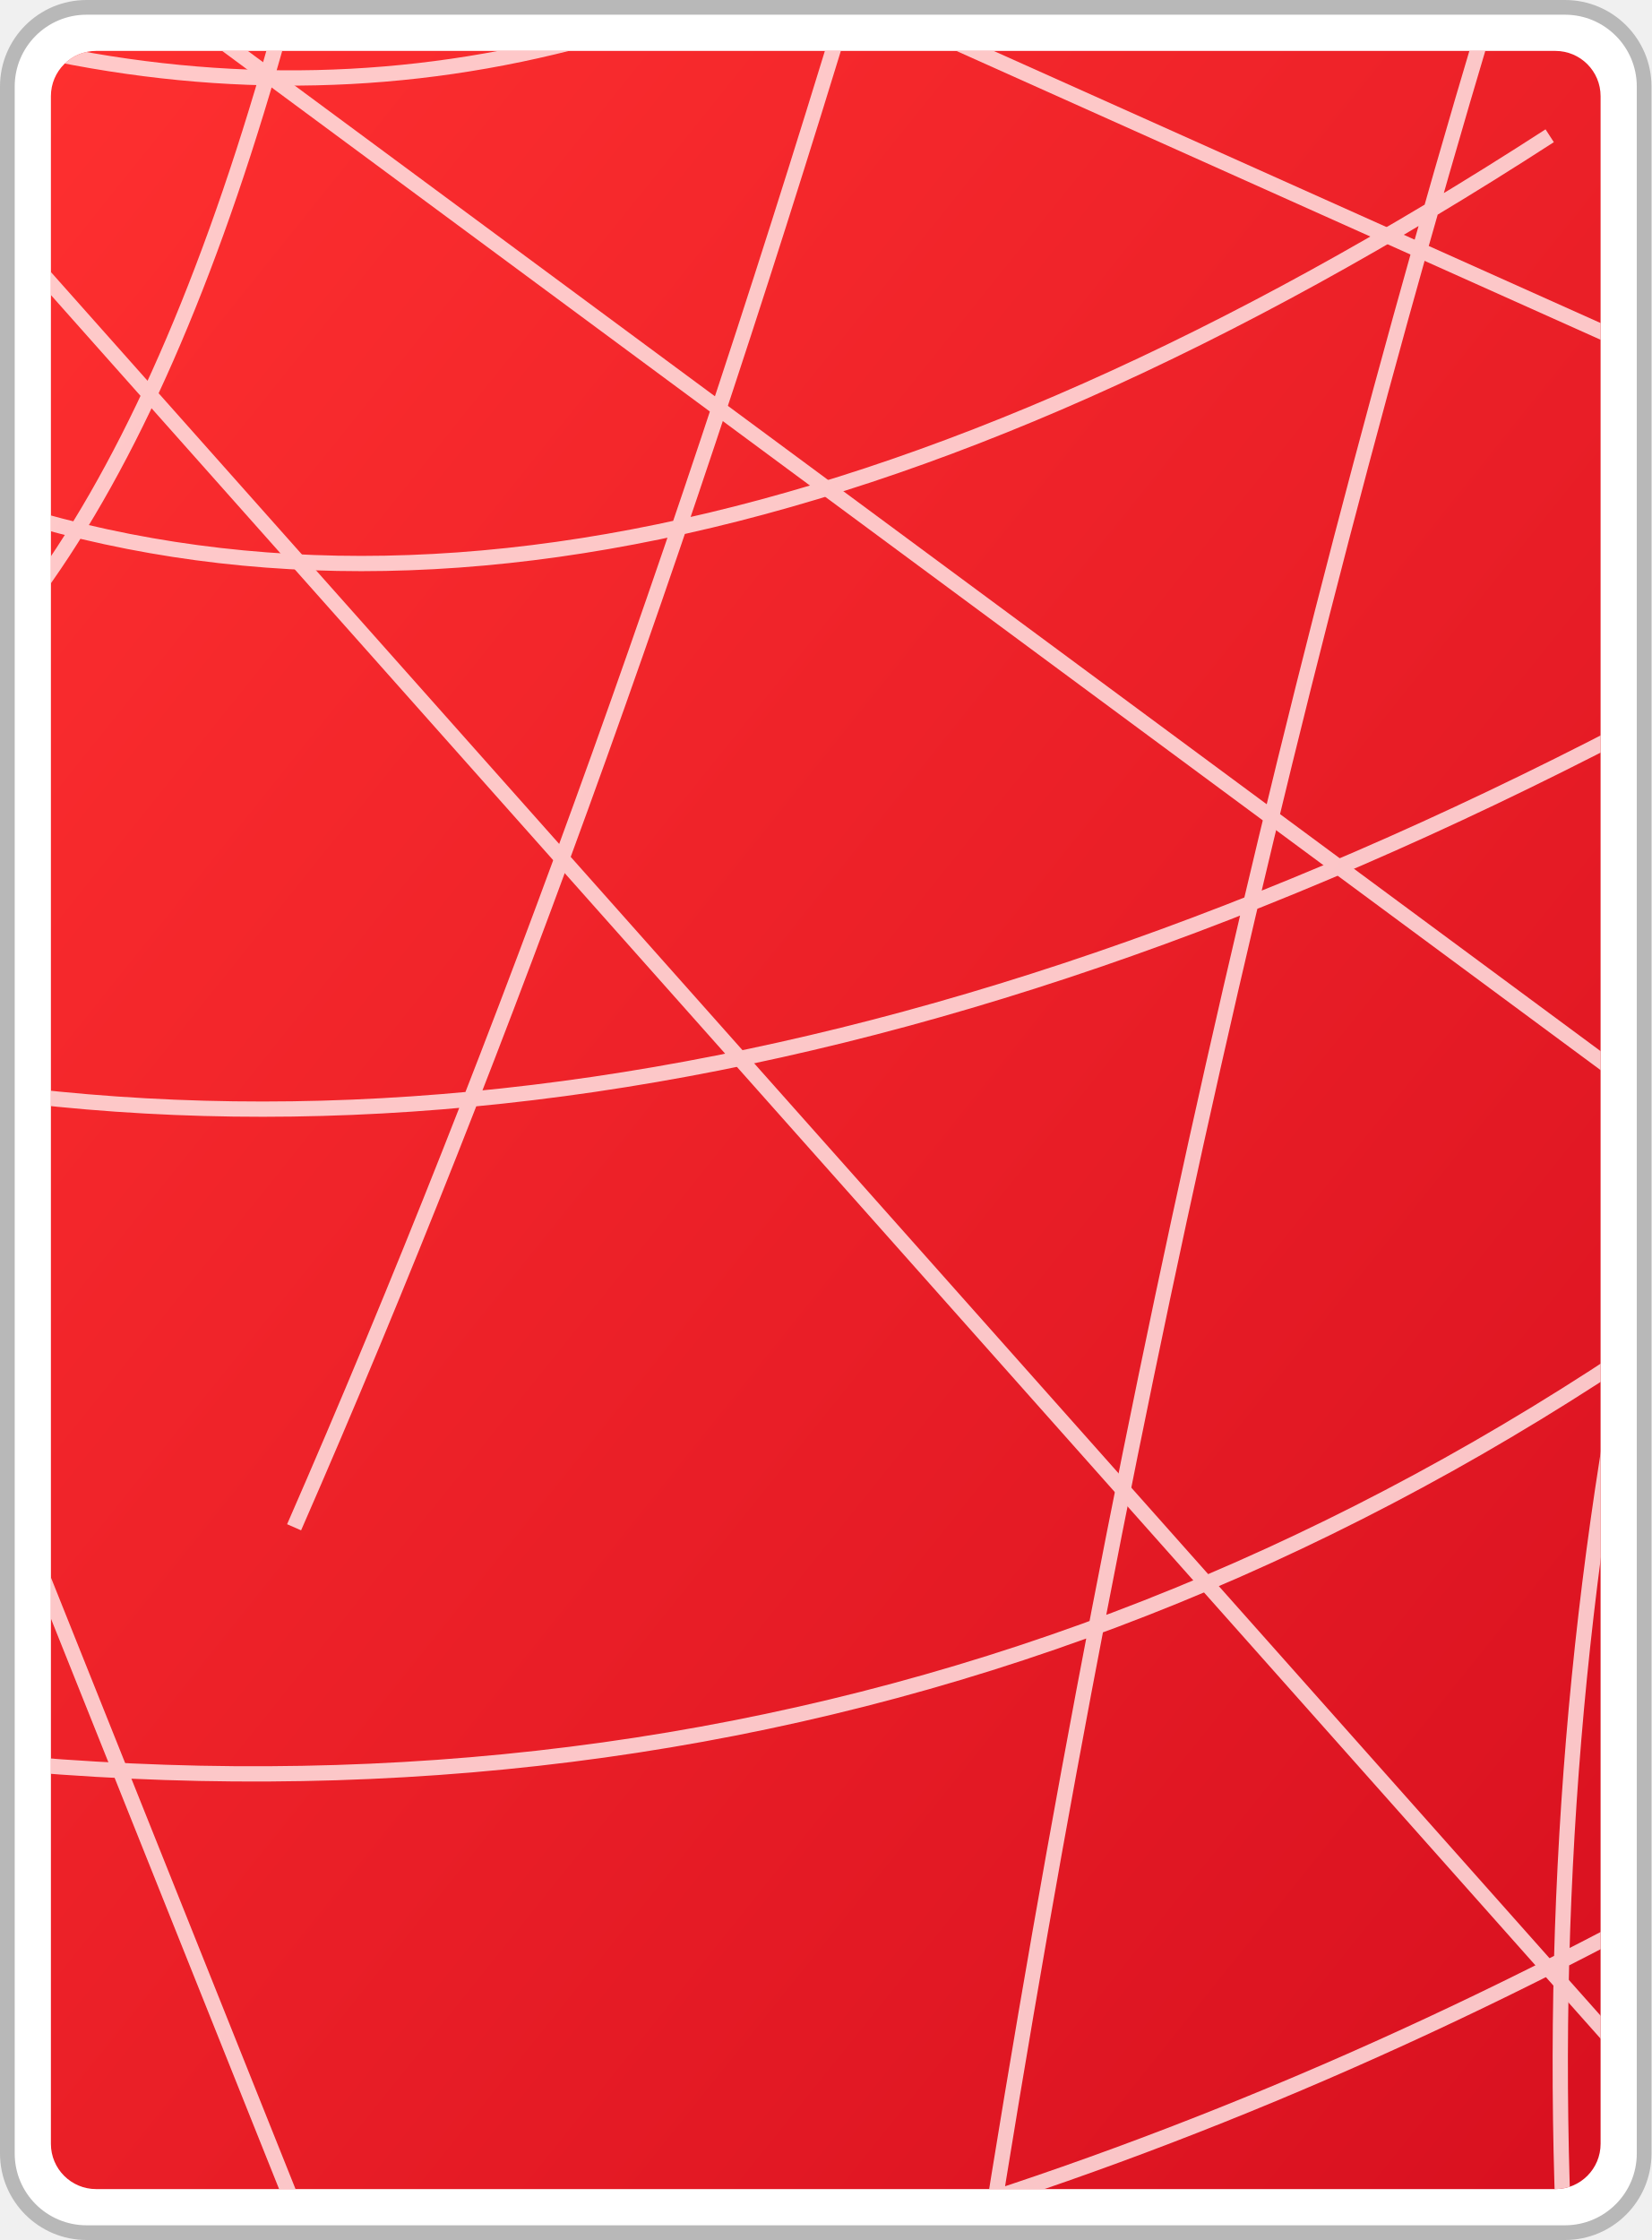
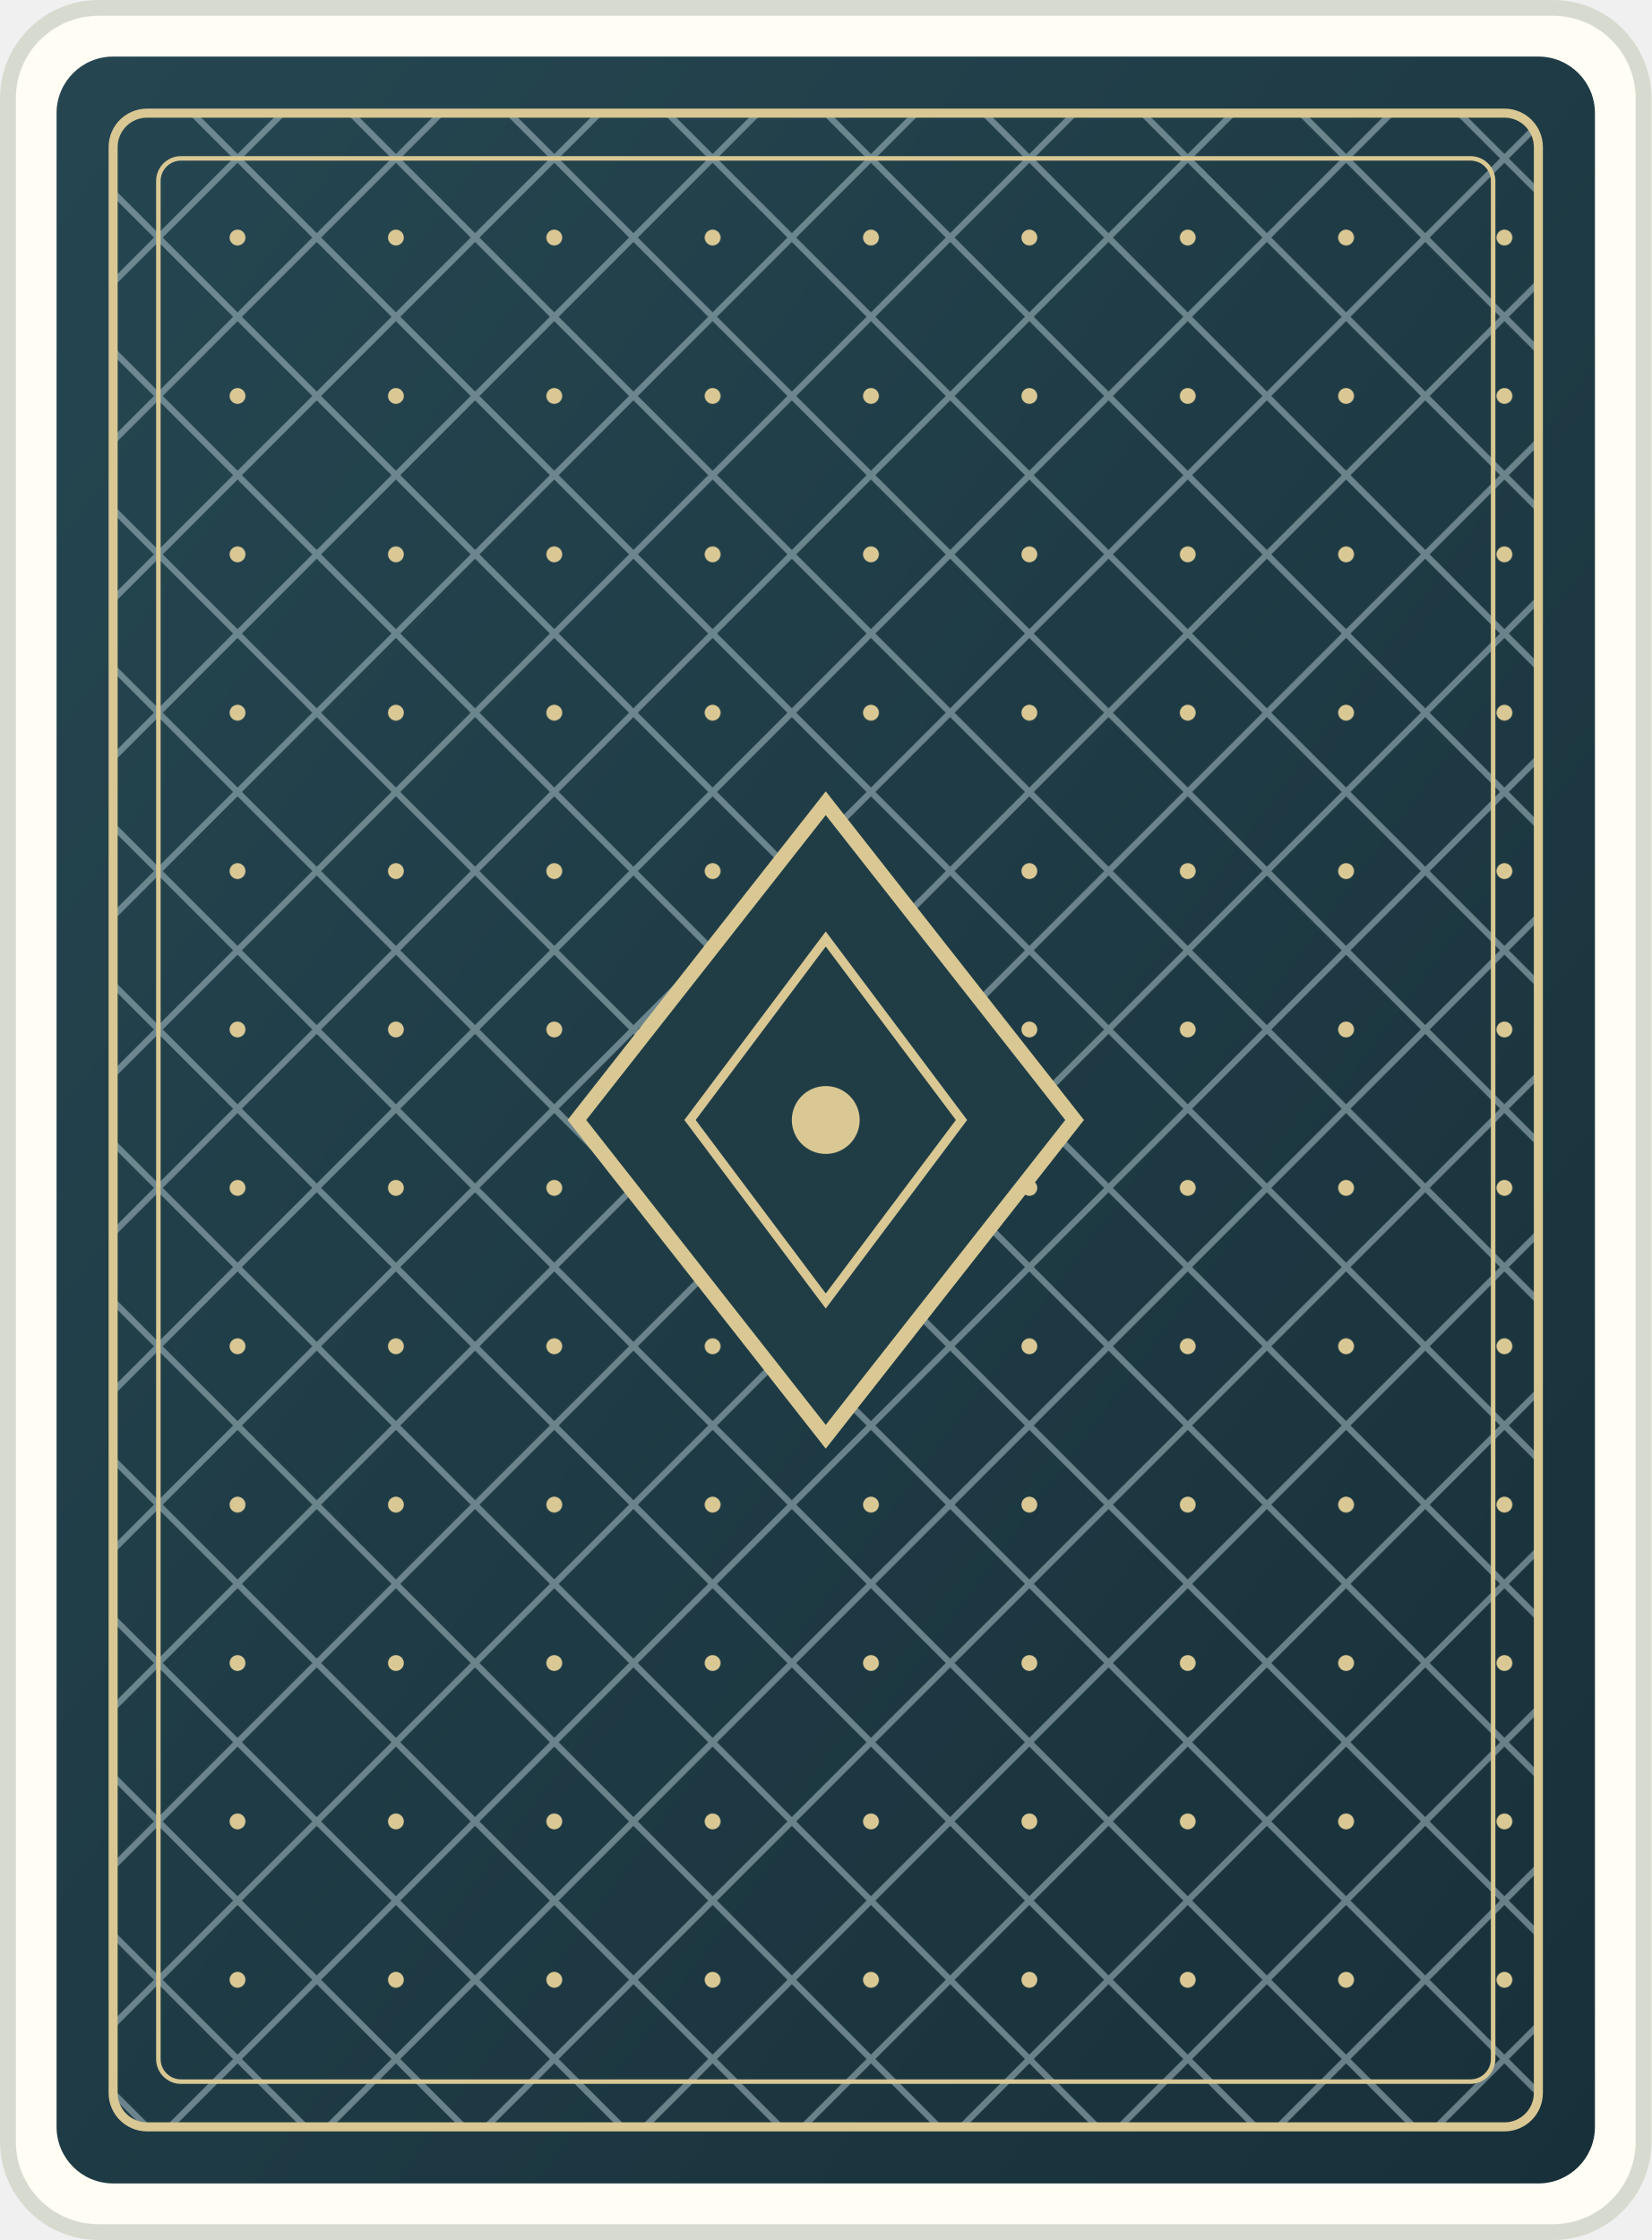
<svg xmlns="http://www.w3.org/2000/svg" viewBox="0 0 146 198">
  <defs>
-     <clipPath id="back">
-       <rect x="4.5" y="4.5" width="137" height="189" rx="4" />
-     </clipPath>
-     <linearGradient id="red" x2=".9" y2="1">
-       <stop stop-color="#ff3030" />
-       <stop offset="1" stop-color="#d91120" />
+     <pattern id="lattice" width="14" height="14" patternUnits="userSpaceOnUse">
+       <path d="m7 0 7 7-7 7L0 7Z" fill="none" stroke="#a9bfc6" stroke-width=".55" opacity=".55" />
+       <circle cx="7" cy="7" r=".7" fill="#d9c894" />
+     </pattern>
+     <linearGradient id="navy" x2="1" y2="1">
+       <stop stop-color="#254651" />
+       <stop offset="1" stop-color="#183039" />
    </linearGradient>
  </defs>
-   <rect x=".65" y=".65" width="144.7" height="196.7" rx="7" fill="#fff" stroke="#b8b8b8" stroke-width="1.3" />
-   <g clip-path="url(#back)">
-     <path fill="url(#red)" d="M0 0h146v198H0z" />
-     <g fill="none" stroke="#ffe4e4" stroke-width="1.35" opacity=".85">
-       <path d="M-80-70L200 245M-80-70L48 250M-80-70L210 60M-80-70L200 137M-80-70L-15 260M-80-70L210-5" />
-       <path d="M-12 0Q38 18 84-11M-8 42Q52 67 137 12M-10 95Q70 110 168 51M-7 155Q93 167 171 99M25 208Q99 200 172 154M28-10Q12 58-18 70M78-10Q54 71 26 135M135-10Q104 90 86 207M171 35Q132 119 139 210" />
-     </g>
-   </g>
+   <rect x=".7" y=".7" width="144.6" height="196.6" rx="8" fill="#fffdf4" stroke="#d7dbcf" stroke-width="1.4" />
+   <rect x="5" y="5" width="136" height="188" rx="5" fill="url(#navy)" />
+   <rect x="10" y="10" width="126" height="178" rx="3" fill="url(#lattice)" stroke="#d9c894" stroke-width=".8" />
+   <rect x="14" y="14" width="118" height="170" rx="2" fill="none" stroke="#d9c894" stroke-width=".4" />
+   <path d="m73 71 22 28-22 28-22-28Z" fill="#203d46" stroke="#d9c894" stroke-width="1.3" />
+   <path d="m73 83 12 16-12 16-12-16Z" fill="none" stroke="#d9c894" stroke-width=".8" />
+   <circle cx="73" cy="99" r="3" fill="#d9c894" />
</svg>
